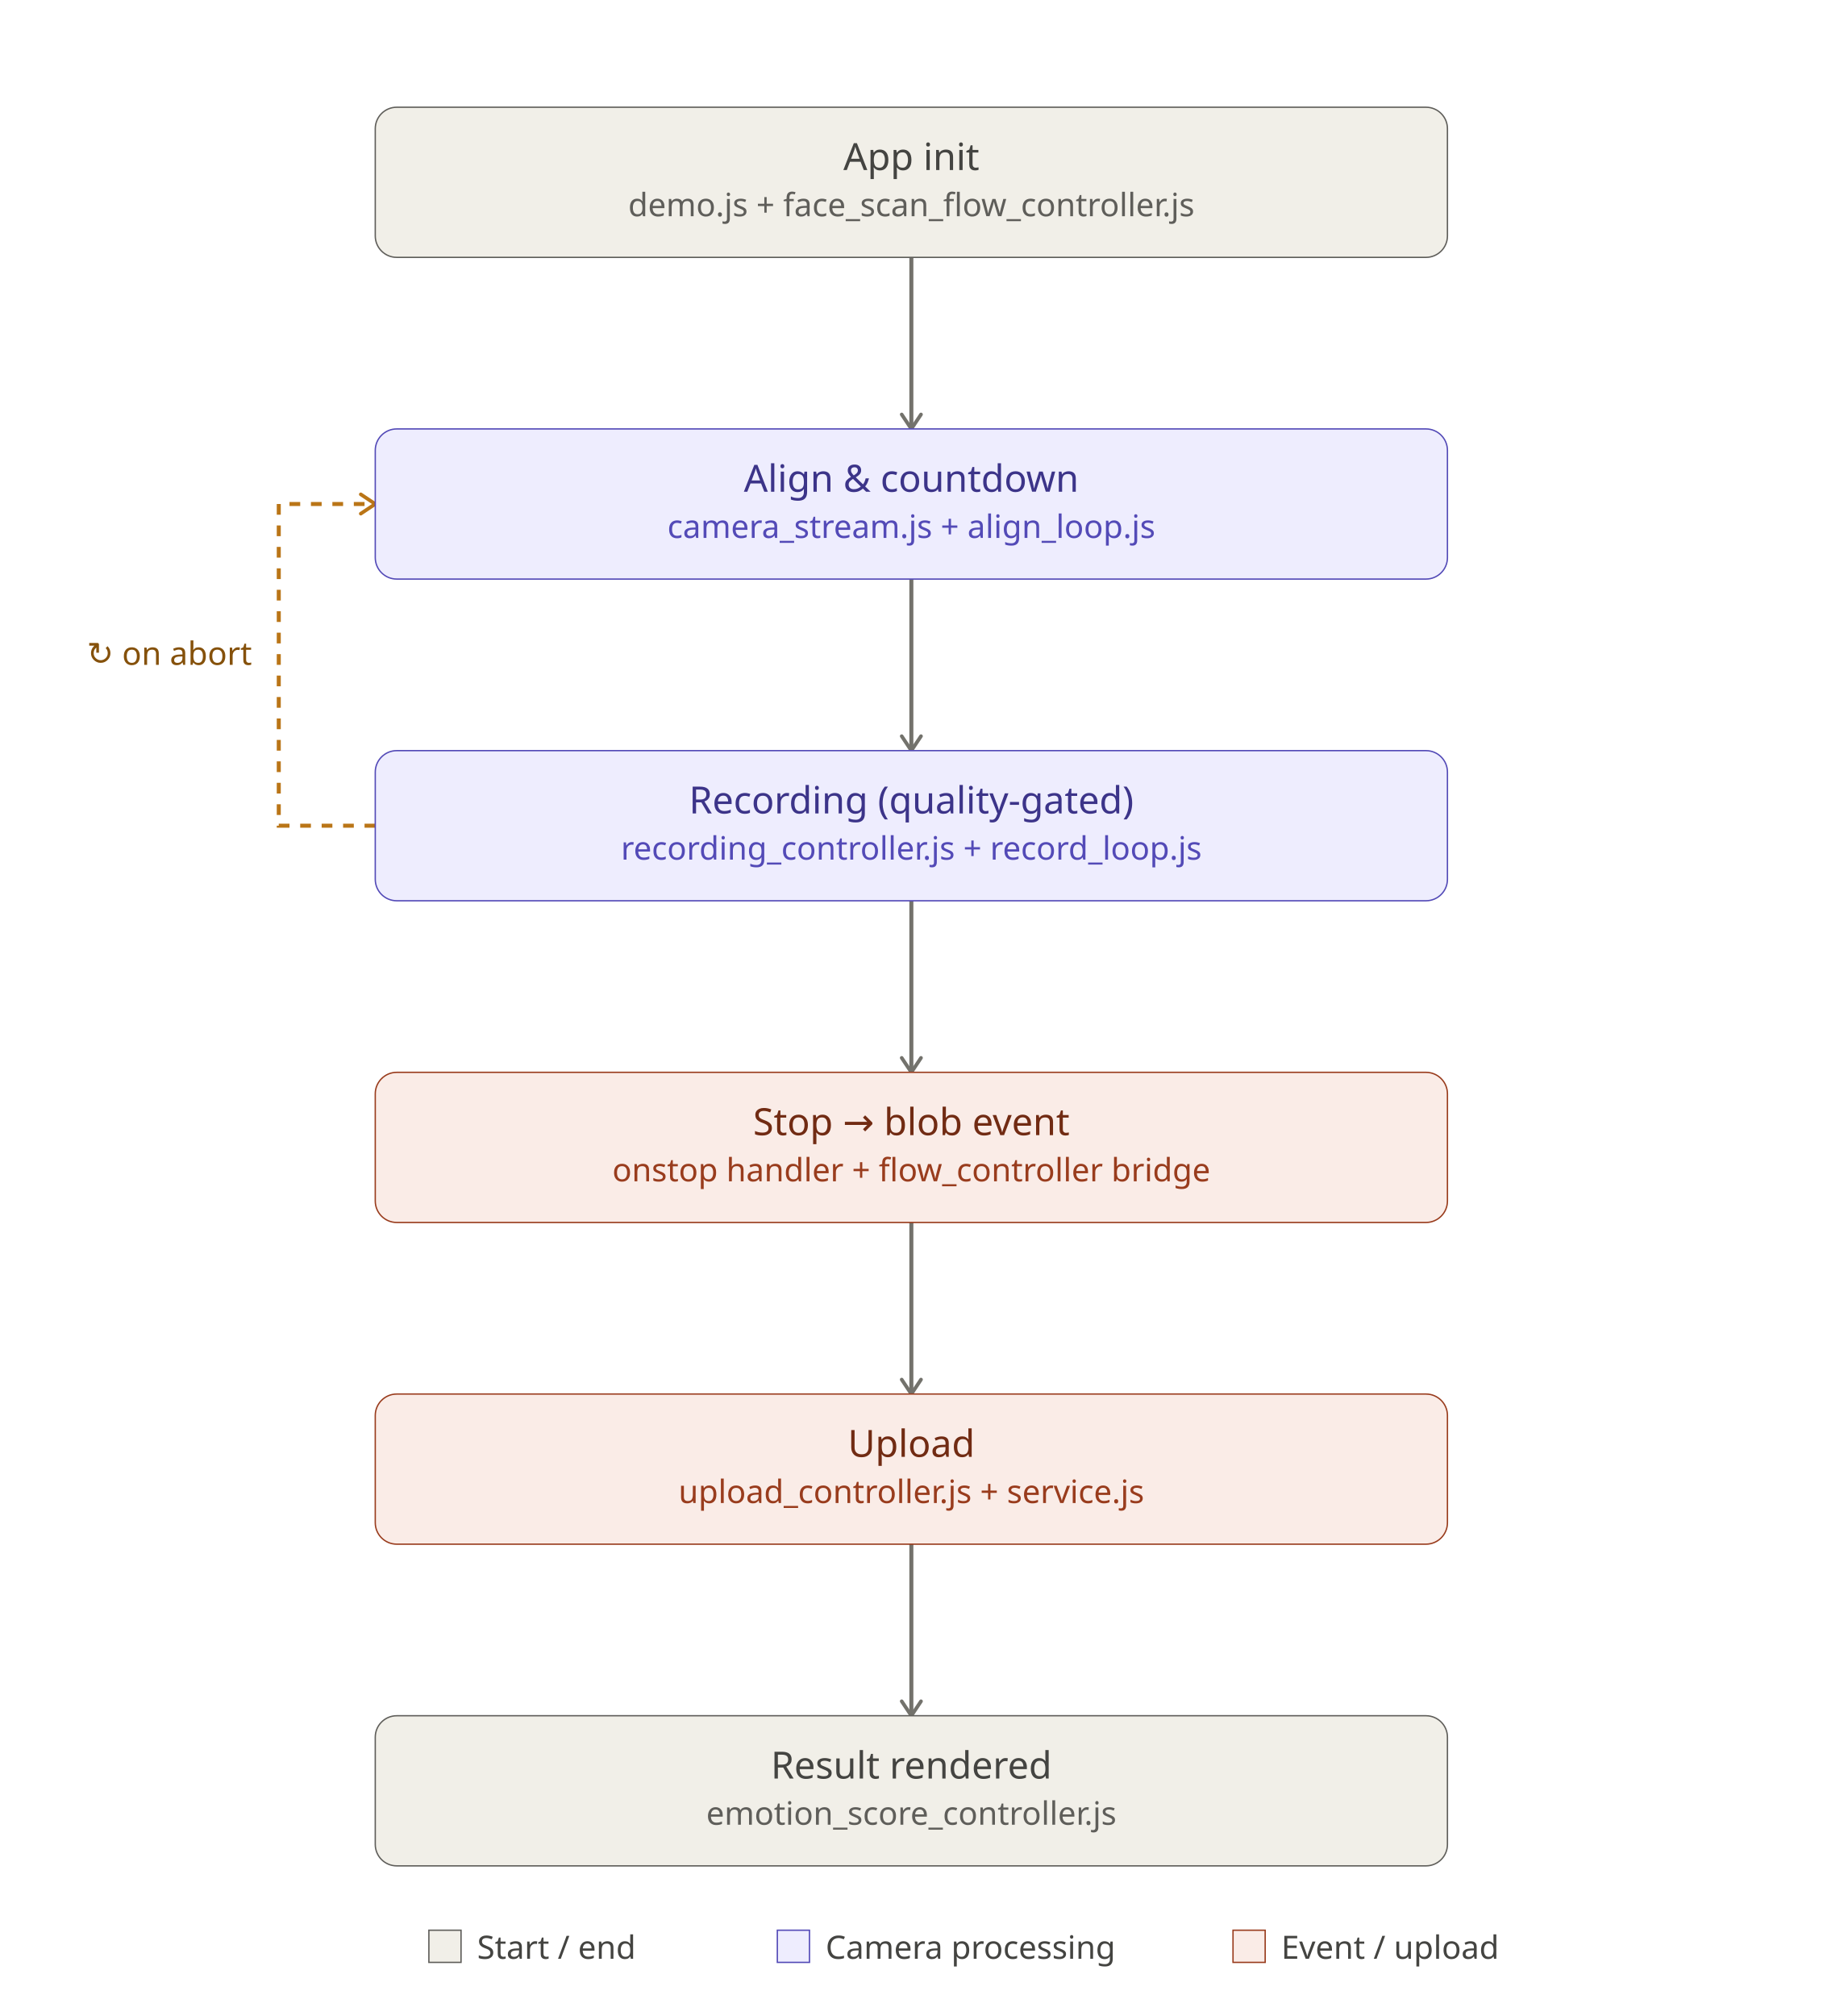
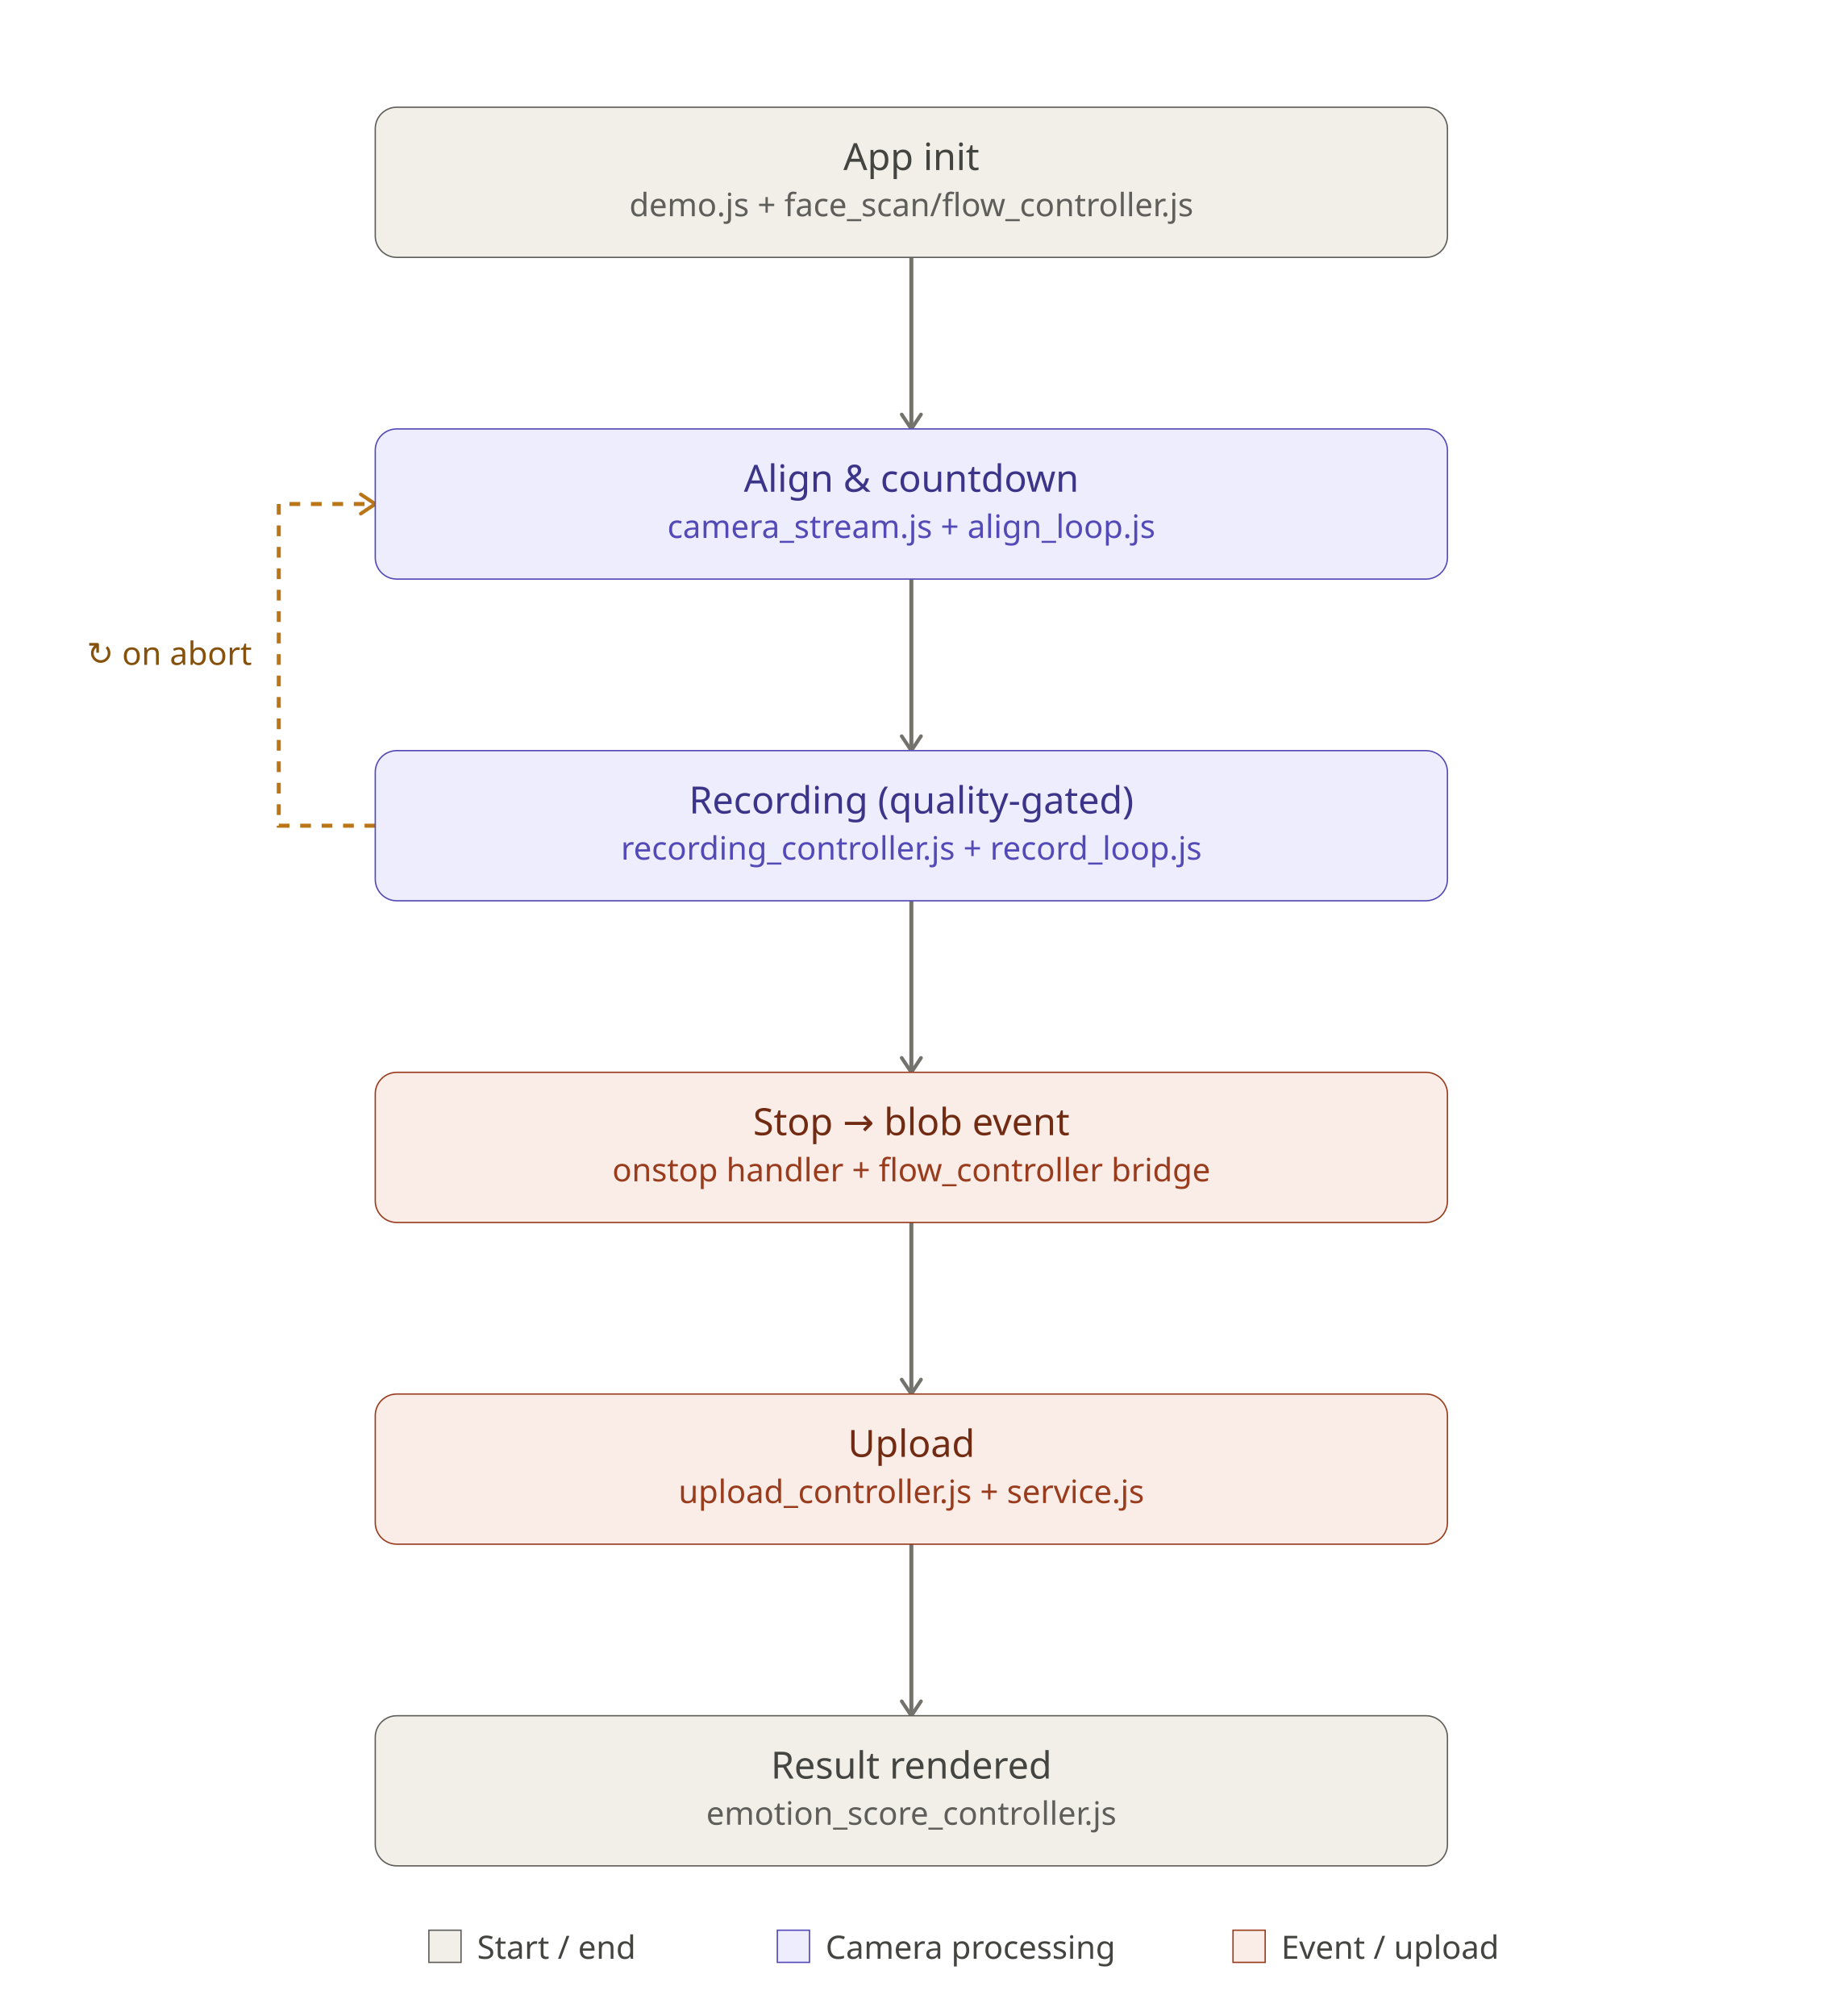
<svg xmlns="http://www.w3.org/2000/svg" width="680" height="752" viewBox="0 0 680 752" role="img">
  <defs>
    <marker id="arrow" viewBox="0 0 10 10" refX="8" refY="5" markerWidth="6" markerHeight="6" orient="auto-start-reverse">
      <path d="M2 1L8 5L2 9" fill="none" stroke="#73726c" stroke-width="1.5" stroke-linecap="round" stroke-linejoin="round" />
    </marker>
    <marker id="arrow-amber" viewBox="0 0 10 10" refX="8" refY="5" markerWidth="6" markerHeight="6" orient="auto-start-reverse">
      <path d="M2 1L8 5L2 9" fill="none" stroke="#BA7517" stroke-width="1.5" stroke-linecap="round" stroke-linejoin="round" />
    </marker>
  </defs>
  <line x1="340" y1="96" x2="340" y2="160" stroke="#73726c" stroke-width="1.5" marker-end="url(#arrow)" />
  <line x1="340" y1="216" x2="340" y2="280" stroke="#73726c" stroke-width="1.5" marker-end="url(#arrow)" />
  <line x1="340" y1="336" x2="340" y2="400" stroke="#73726c" stroke-width="1.5" marker-end="url(#arrow)" />
  <line x1="340" y1="456" x2="340" y2="520" stroke="#73726c" stroke-width="1.5" marker-end="url(#arrow)" />
  <line x1="340" y1="576" x2="340" y2="640" stroke="#73726c" stroke-width="1.5" marker-end="url(#arrow)" />
  <path d="M140,308 L104,308 L104,188 L140,188" fill="none" stroke="#BA7517" stroke-width="1.5" stroke-dasharray="4 4" marker-end="url(#arrow-amber)" />
  <text x="94" y="248" text-anchor="end" font-family="sans-serif" font-size="12" fill="#85510b">↻ on abort</text>
  <g>
    <rect x="140" y="40" width="400" height="56" rx="8" fill="#F1EFE8" stroke="#5F5E5A" stroke-width="0.5" />
    <text x="340" y="58" text-anchor="middle" dominant-baseline="central" font-family="sans-serif" font-size="14" font-weight="500" fill="#444441">App init</text>
-     <text x="340" y="76" text-anchor="middle" dominant-baseline="central" font-family="sans-serif" font-size="12" fill="#5F5E5A">demo.js + face_scan_flow_controller.js</text>
+     <text x="340" y="76" text-anchor="middle" dominant-baseline="central" font-family="sans-serif" font-size="12" fill="#5F5E5A">demo.js + face_scan/flow_controller.js</text>
  </g>
  <g>
    <rect x="140" y="160" width="400" height="56" rx="8" fill="#EEEDFE" stroke="#534AB7" stroke-width="0.5" />
    <text x="340" y="178" text-anchor="middle" dominant-baseline="central" font-family="sans-serif" font-size="14" font-weight="500" fill="#3C3489">Align &amp; countdown</text>
    <text x="340" y="196" text-anchor="middle" dominant-baseline="central" font-family="sans-serif" font-size="12" fill="#534AB7">camera_stream.js + align_loop.js</text>
  </g>
  <g>
    <rect x="140" y="280" width="400" height="56" rx="8" fill="#EEEDFE" stroke="#534AB7" stroke-width="0.5" />
    <text x="340" y="298" text-anchor="middle" dominant-baseline="central" font-family="sans-serif" font-size="14" font-weight="500" fill="#3C3489">Recording (quality-gated)</text>
    <text x="340" y="316" text-anchor="middle" dominant-baseline="central" font-family="sans-serif" font-size="12" fill="#534AB7">recording_controller.js + record_loop.js</text>
  </g>
  <g>
    <rect x="140" y="400" width="400" height="56" rx="8" fill="#FAECE7" stroke="#993C1D" stroke-width="0.5" />
    <text x="340" y="418" text-anchor="middle" dominant-baseline="central" font-family="sans-serif" font-size="14" font-weight="500" fill="#712B13">Stop → blob event</text>
    <text x="340" y="436" text-anchor="middle" dominant-baseline="central" font-family="sans-serif" font-size="12" fill="#993C1D">onstop handler + flow_controller bridge</text>
  </g>
  <g>
    <rect x="140" y="520" width="400" height="56" rx="8" fill="#FAECE7" stroke="#993C1D" stroke-width="0.5" />
    <text x="340" y="538" text-anchor="middle" dominant-baseline="central" font-family="sans-serif" font-size="14" font-weight="500" fill="#712B13">Upload</text>
    <text x="340" y="556" text-anchor="middle" dominant-baseline="central" font-family="sans-serif" font-size="12" fill="#993C1D">upload_controller.js + service.js</text>
  </g>
  <g>
    <rect x="140" y="640" width="400" height="56" rx="8" fill="#F1EFE8" stroke="#5F5E5A" stroke-width="0.5" />
    <text x="340" y="658" text-anchor="middle" dominant-baseline="central" font-family="sans-serif" font-size="14" font-weight="500" fill="#444441">Result rendered</text>
    <text x="340" y="676" text-anchor="middle" dominant-baseline="central" font-family="sans-serif" font-size="12" fill="#5F5E5A">emotion_score_controller.js</text>
  </g>
  <rect x="160" y="720" width="12" height="12" fill="#F1EFE8" stroke="#5F5E5A" stroke-width="0.5" />
  <text x="178" y="726" dominant-baseline="central" font-family="sans-serif" font-size="12" fill="#444441">Start / end</text>
  <rect x="290" y="720" width="12" height="12" fill="#EEEDFE" stroke="#534AB7" stroke-width="0.5" />
  <text x="308" y="726" dominant-baseline="central" font-family="sans-serif" font-size="12" fill="#444441">Camera processing</text>
  <rect x="460" y="720" width="12" height="12" fill="#FAECE7" stroke="#993C1D" stroke-width="0.5" />
  <text x="478" y="726" dominant-baseline="central" font-family="sans-serif" font-size="12" fill="#444441">Event / upload</text>
</svg>
